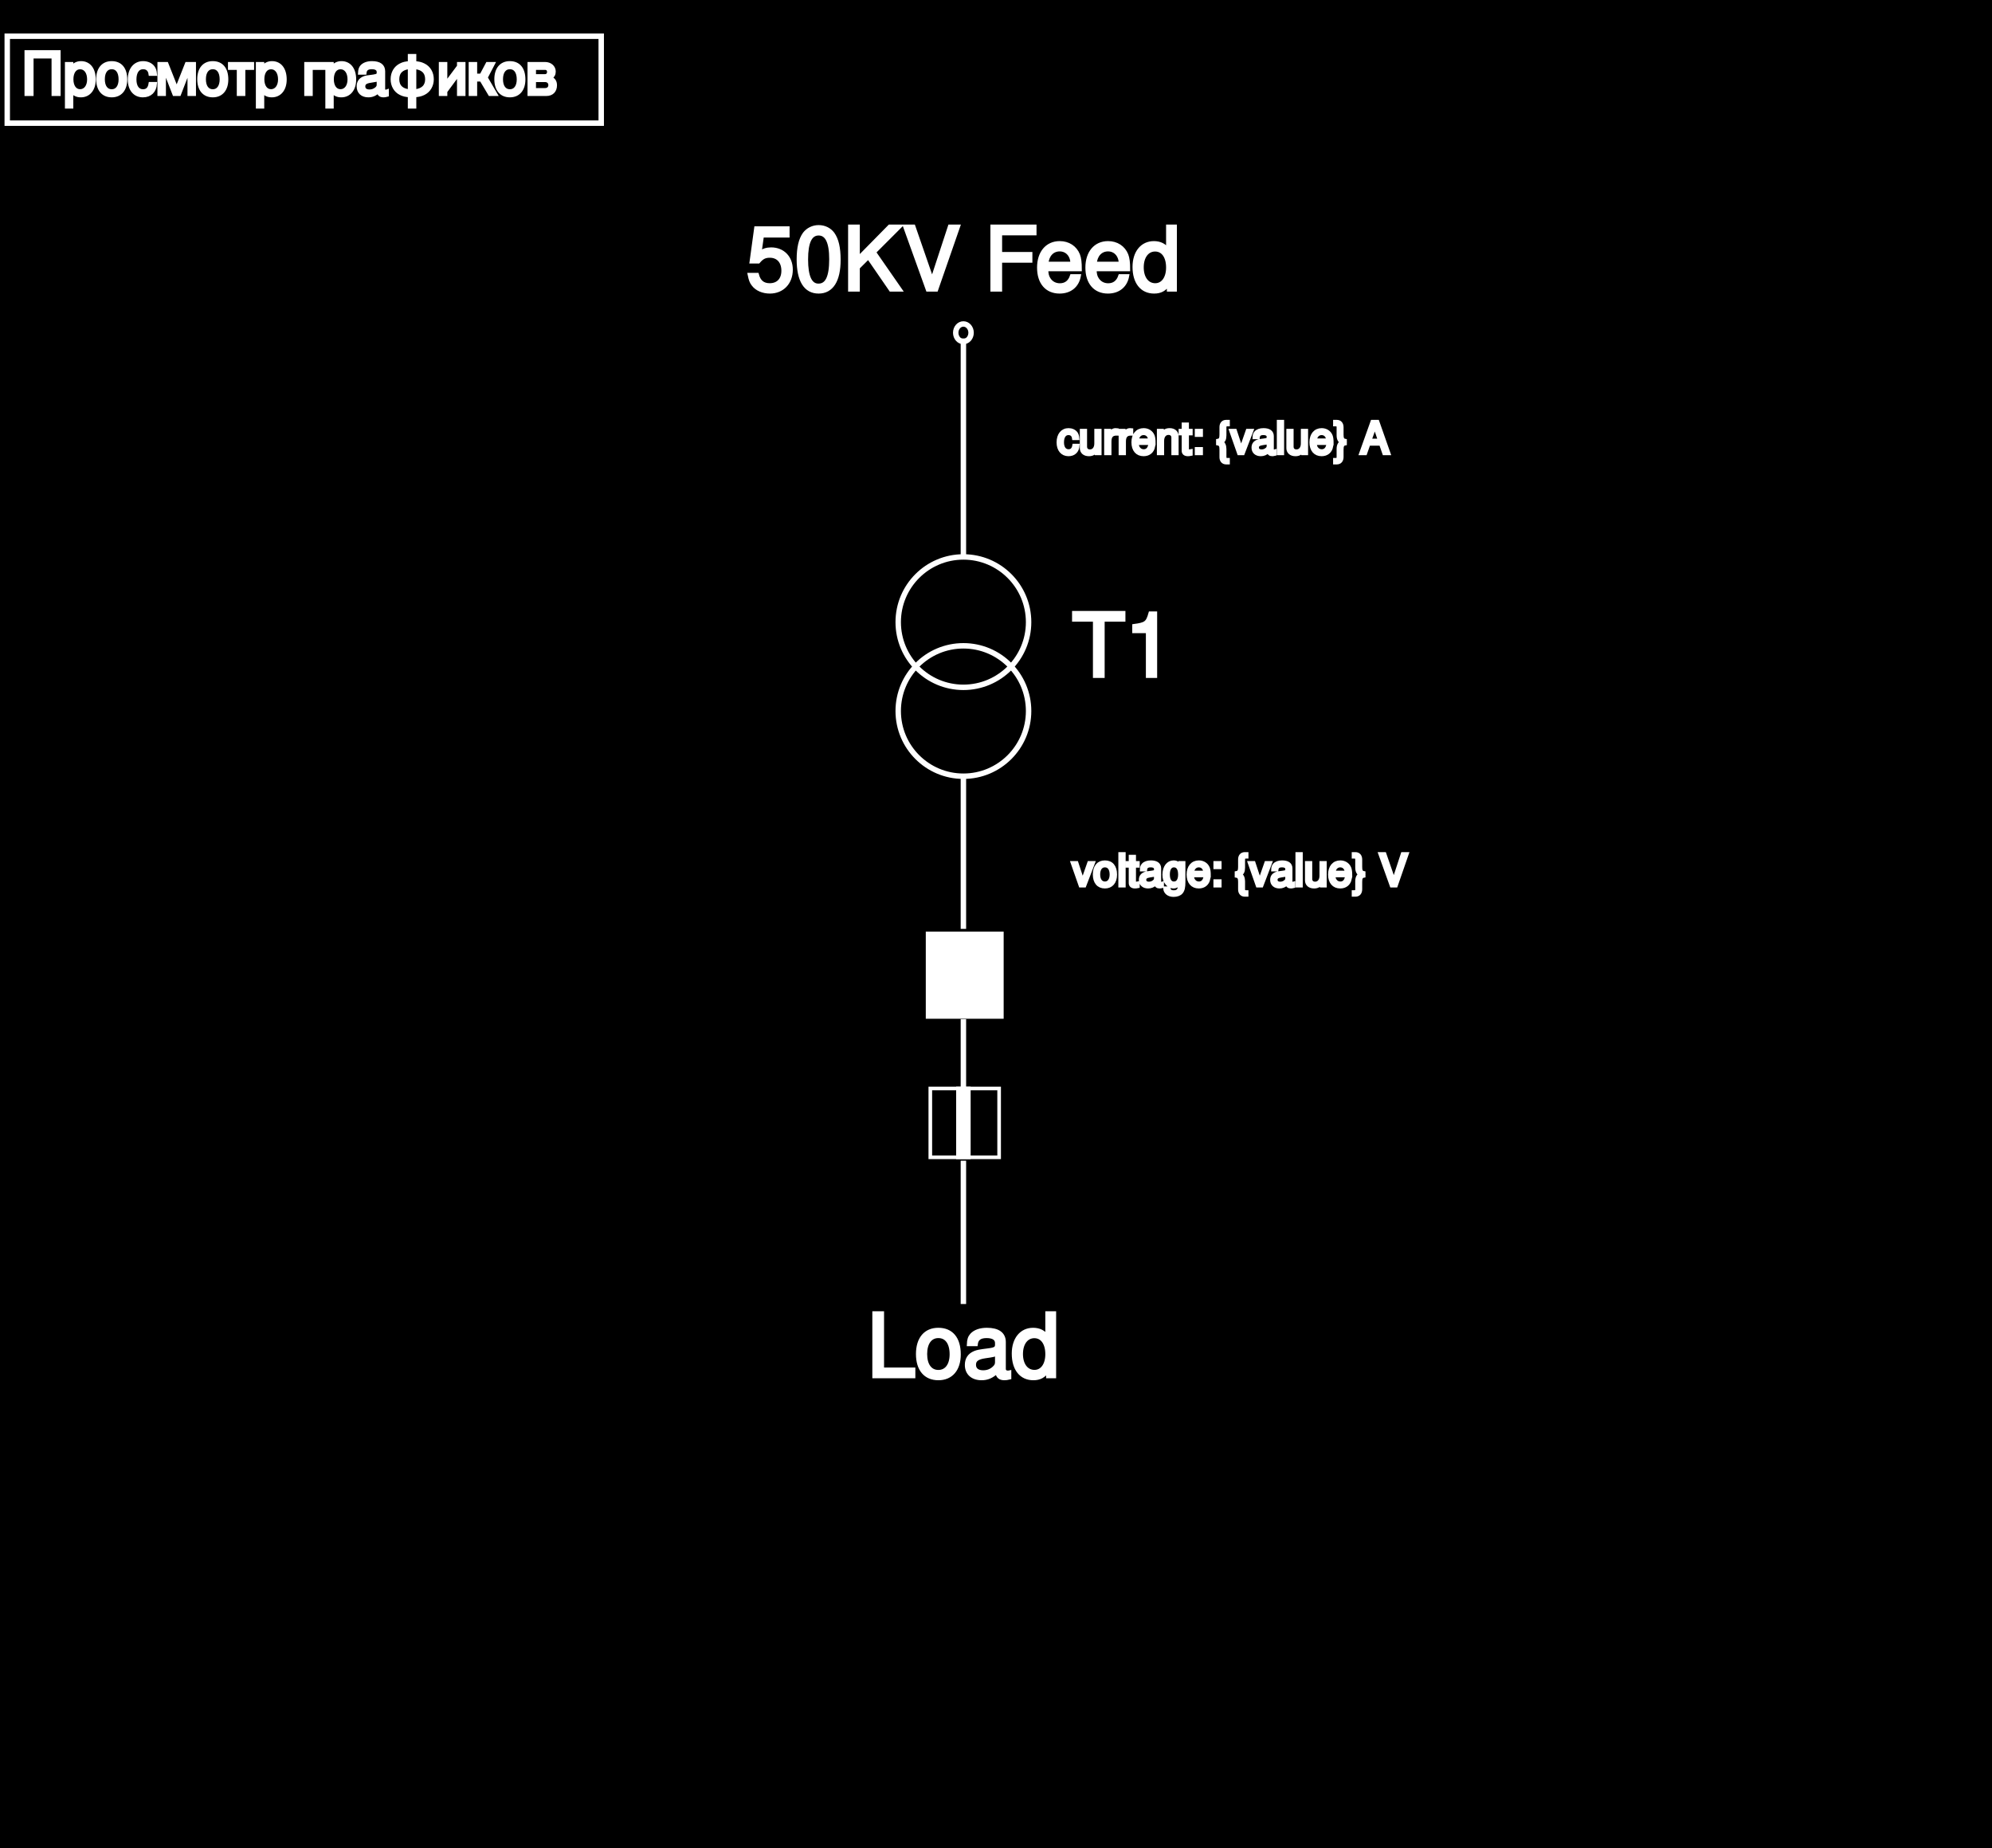
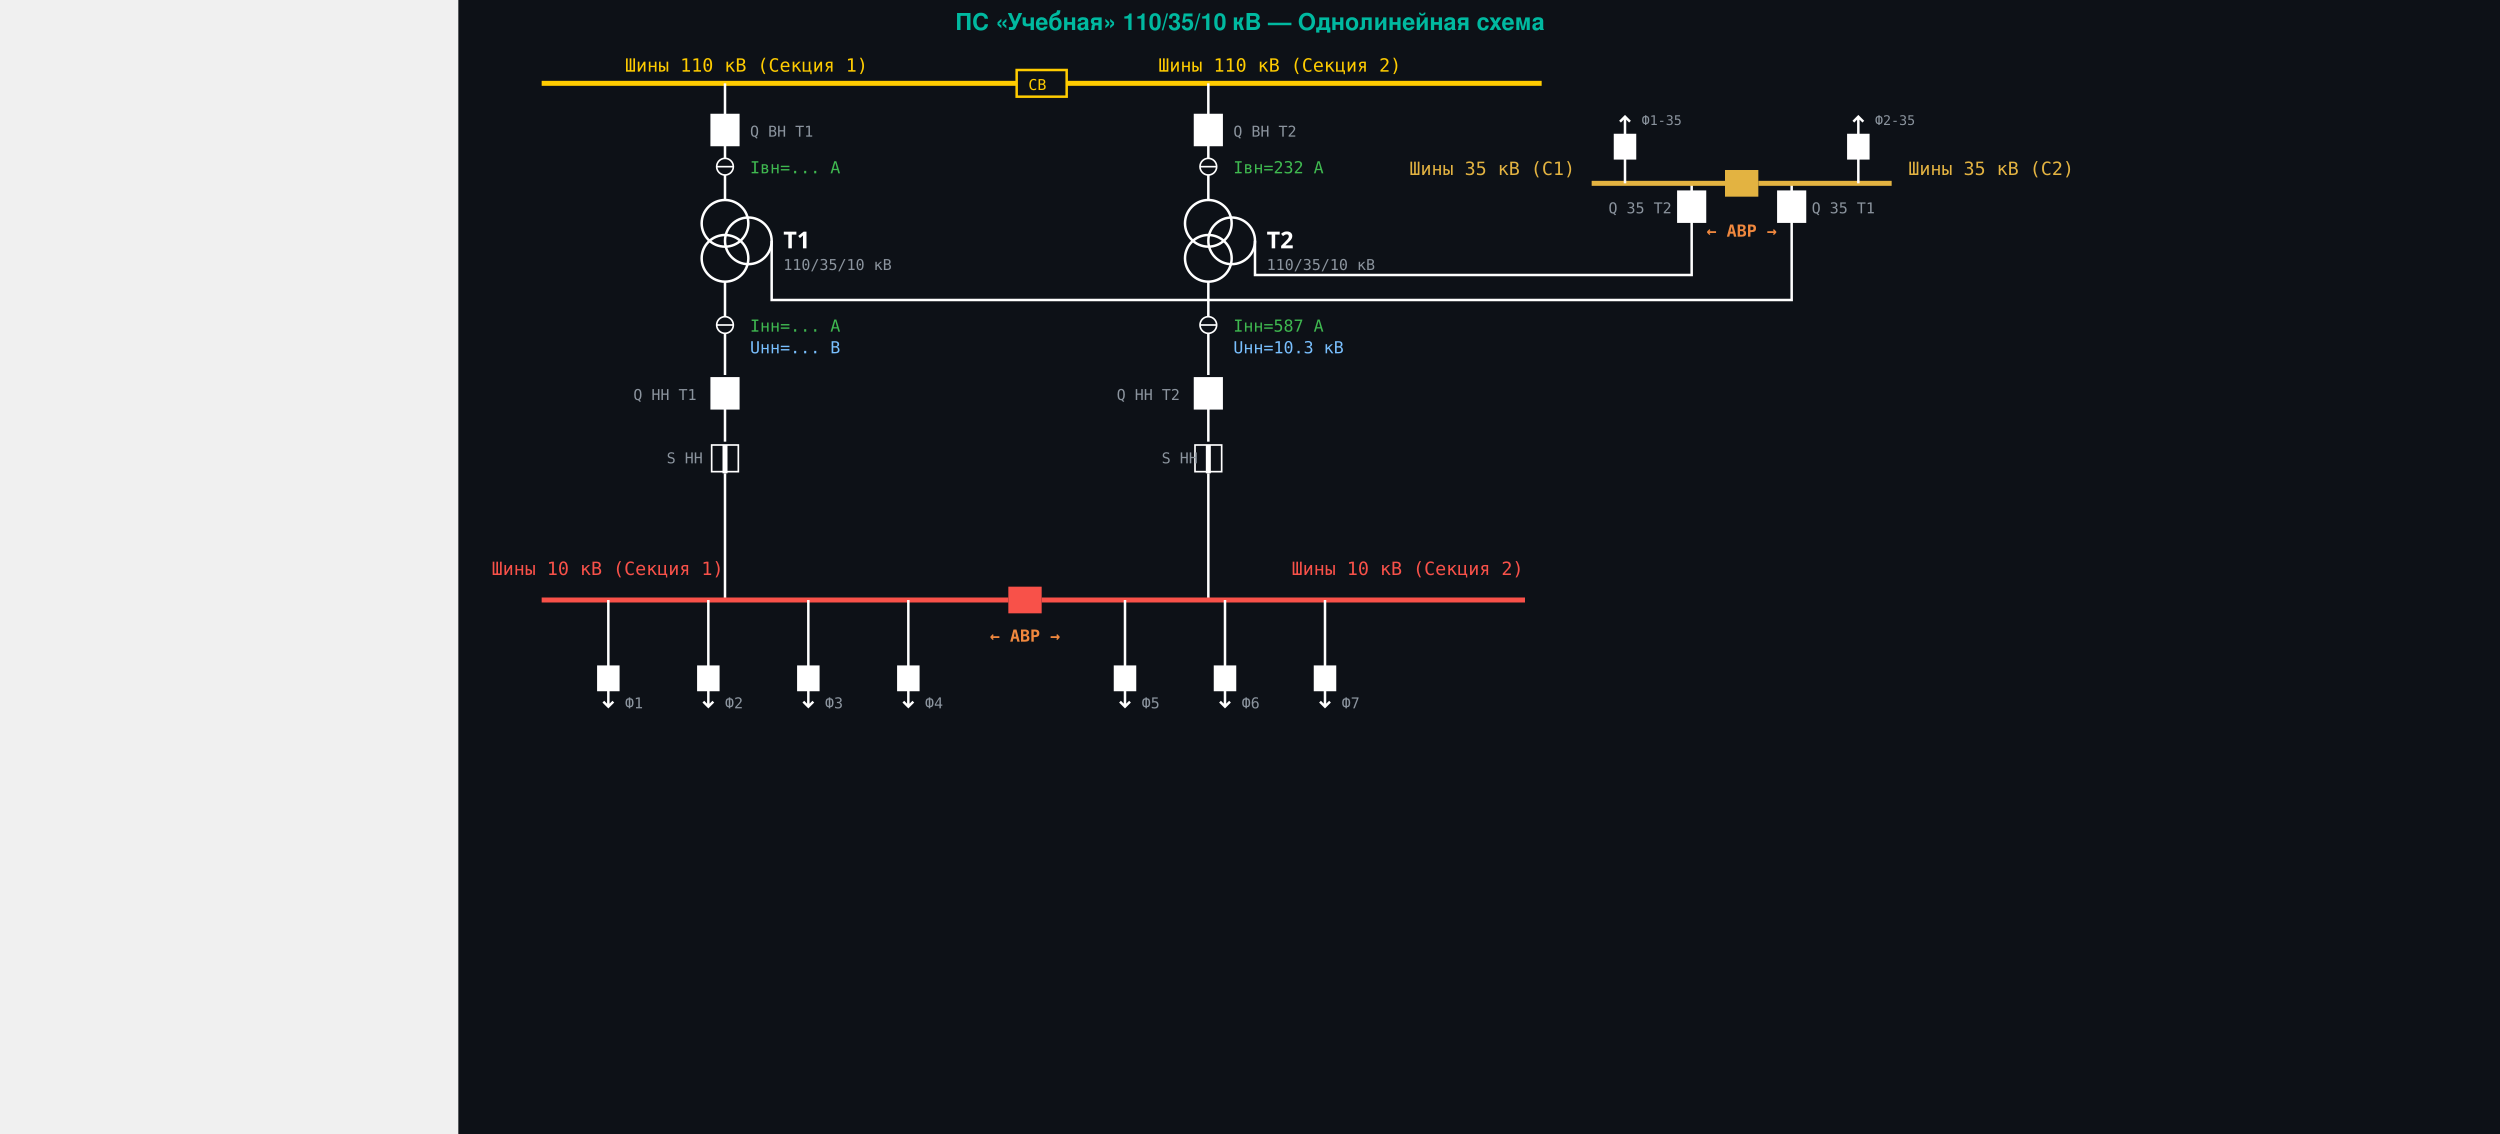
- <svg xmlns="http://www.w3.org/2000/svg" width="550" height="510" style="vector-effect: non-scaling-stroke;">
+ <svg xmlns="http://www.w3.org/2000/svg" width="1500" height="680" viewBox="0 0 950 680" style="vector-effect: non-scaling-stroke;">
  <g>
-     <rect fill="#000000" id="canvas_background" height="512" width="552" y="0" x="0" />
+     <rect fill="#0d1117" id="canvas_background" height="682" width="1500" y="0" x="0" />
  </g>
  <g>
-     <a id="http://127.0.0.1:5010" class="EXT" href="#">
-       <rect id="a1" class="" stroke="#ffffff" y="10" x="2" height="24" width="164" fill="#000000" stroke-width="1.5" />
-       <text id="a2" class="" stroke="#ffffff" y="26" x="6" xml:space="preserve" text-anchor="left" font-family="Helvetica, Arial, sans-serif" font-size="16" fill="#ffffff">Просмотр графиков</text>
-     </a>
-     <text id="iec61850://10.0.0.3:102/[MX] IED2_PTOCGenericIO/GGIO1.AnIn1.mag.f" class="MEAS" data-text="" />
-     <text id="IFL" class="IFL" stroke="#ffffff" xml:space="preserve" text-anchor="middle" font-family="Helvetica, Arial, sans-serif" font-size="24" y="80" x="266" fill="#ffffff">50KV Feed</text>
-     <ellipse id="svg_top" stroke="#ffffff" ry="2.424" rx="2.121" cy="91.859" cx="266" fill-opacity="null" stroke-width="1.5" fill="none" />
+     <text id="title" stroke="none" xml:space="preserve" text-anchor="middle" font-family="Helvetica, Arial, sans-serif" font-size="14" y="18" x="475" fill="#00b9a0" font-weight="bold">ПС «Учебная» 110/35/10 кВ — Однолинейная схема</text>
+     <line id="BB110_S1" stroke="#ffcc00" stroke-width="3" x1="50" y1="50" x2="340" y2="50" />
+     <line id="BB110_S2" stroke="#ffcc00" stroke-width="3" x1="360" y1="50" x2="650" y2="50" />
+     <text fill="#ffcc00" font-family="monospace" font-size="11" x="100" y="43">Шины 110 кВ (Секция 1)</text>
+     <text fill="#ffcc00" font-family="monospace" font-size="11" x="420" y="43">Шины 110 кВ (Секция 2)</text>
+     <rect x="335" y="42" width="30" height="16" fill="#0d1117" stroke="#ffcc00" stroke-width="1.5" />
+     <text fill="#ffcc00" font-family="monospace" font-size="9" x="342" y="54">СВ</text>
+     <line stroke="#ffffff" stroke-width="1.5" x1="160" y1="50" x2="160" y2="69" />
+     <g id="Q_VN_T1">
+       <rect class="XCBR" height="18" width="16" y="69" x="152" stroke-width="1.5" stroke="#ffffff" fill="#ffffff">
+         <animate id="open" attributeName="fill" attributeType="XML" to="black" dur="100ms" fill="freeze" />
+         <animate id="transition" attributeName="fill" attributeType="XML" to="green" dur="10ms" fill="freeze" />
+         <animate id="close" attributeName="fill" attributeType="XML" to="white" dur="100ms" fill="freeze" />
+         <animate id="error" attributeName="fill" attributeType="XML" to="red" dur="10ms" fill="freeze" />
+       </rect>
+       <rect class="CSWI" height="18" width="16" y="69" x="152" stroke="none" fill="none" />
+       <text fill="#8b949e" font-family="monospace" font-size="9" x="175" y="82">Q ВН Т1</text>
+     </g>
+     <line stroke="#ffffff" stroke-width="1.5" x1="160" y1="87" x2="160" y2="95" />
    <g id="S12/D1/Q1/I1">
-       <text id="iec61850://10.0.0.5:102/IED4_SMVMUnn/MMXU1.AvAPhs.mag.f" class="MEAS" data-text="Current: {value} A" fill="#ffffff" stroke="#ffffff" x="291.851" y="125.167" font-size="12" font-family="Helvetica, Arial, sans-serif" text-anchor="start" xml:space="preserve" font-weight="normal" font-style="normal">current: {value} A</text>
-     </g>
-     <line id="S12/D1/Q1/L1" class="LINE" stroke-linecap="undefined" stroke-linejoin="undefined" y2="153.935" x2="266" y1="93.435" x1="266" stroke-width="1.5" stroke="#ffffff" fill="none" />
+       <circle cx="160" cy="100" r="5" fill="none" stroke="#ffffff" stroke-width="1" />
+       <line x1="155" y1="100" x2="165" y2="100" stroke="#ffffff" stroke-width="1" />
+       <text id="iec61850://10.0.0.5:102/IED4_SMVMUnn/MMXU1.AvAPhs.mag.f" class="MEAS" data-text="Iвн={value} A" fill="#3fb950" stroke="none" x="175" y="104" font-size="10" font-family="monospace" text-anchor="start" xml:space="preserve">Iвн=... A</text>
+     </g>
+     <line stroke="#ffffff" stroke-width="1.5" x1="160" y1="105" x2="160" y2="120" />
    <g id="S12/D1/T1">
-       <ellipse id="svg_T1_a" ry="18" rx="18" cy="171.753" cx="266" fill-opacity="null" stroke-width="1.5" stroke="#ffffff" fill="none" />
-       <text id="svg_T1_name" stroke="#ffffff" xml:space="preserve" text-anchor="start" font-family="Helvetica, Arial, sans-serif" font-size="24" y="186.662" x="296" stroke-width="null" fill="#ffffff">T1</text>
-       <ellipse id="svg_T1_b" ry="18" rx="18" cy="196.291" cx="266" fill-opacity="null" stroke-width="1.5" stroke="#ffffff" fill="none" />
-     </g>
-     <line id="S12/E1/Q1/L2" class="LINE" stroke="#ffffff" stroke-linecap="undefined" stroke-linejoin="undefined" y2="256.435" x2="266" y1="214.935" x1="266" stroke-width="1.5" fill="none" />
+       <ellipse ry="14" rx="14" cy="134" cx="160" fill="none" stroke-width="1.5" stroke="#ffffff" />
+       <ellipse ry="14" rx="14" cy="155" cx="160" fill="none" stroke-width="1.5" stroke="#ffffff" />
+       <ellipse ry="14" rx="14" cy="144.5" cx="174" fill="none" stroke-width="1.5" stroke="#ffffff" />
+       <text fill="#ffffff" font-family="sans-serif" font-size="14" font-weight="bold" x="195" y="149">Т1</text>
+       <text fill="#8b949e" font-family="monospace" font-size="9" x="195" y="162">110/35/10 кВ</text>
+     </g>
+     <path d="M 188 144.5 V 180 H 800 V 133" stroke="#ffffff" stroke-width="1.5" fill="none" />
+     <g id="Q_35_T1">
+       <rect class="XCBR" height="18" width="16" y="115" x="792" stroke-width="1.5" stroke="#ffffff" fill="#ffffff">
+         <animate id="open" attributeName="fill" attributeType="XML" to="black" dur="100ms" fill="freeze" />
+         <animate id="transition" attributeName="fill" attributeType="XML" to="green" dur="10ms" fill="freeze" />
+         <animate id="close" attributeName="fill" attributeType="XML" to="white" dur="100ms" fill="freeze" />
+         <animate id="error" attributeName="fill" attributeType="XML" to="red" dur="10ms" fill="freeze" />
+       </rect>
+       <rect class="CSWI" height="18" width="16" y="115" x="792" stroke="none" fill="none" />
+       <text fill="#8b949e" font-family="monospace" font-size="9" x="812" y="128" text-anchor="start">Q 35 Т1</text>
+     </g>
+     <line x1="800" y1="110" x2="800" y2="115" stroke="#ffffff" stroke-width="1.5" />
+     <line stroke="#ffffff" stroke-width="1.5" x1="160" y1="169" x2="160" y2="190" />
    <g id="S12/E1/Q1/I1">
-       <text id="iec61850://10.0.0.4:102/IED3_SMVMUnn/MMXU1.AvAPhs.mag.f" class="MEAS" data-text="Current: {value} A" fill="#ffffff" stroke="#ffffff" x="296" y="228.5" font-size="12" font-family="Helvetica, Arial, sans-serif" text-anchor="start" xml:space="preserve" font-weight="normal" font-style="normal" />
+       <circle cx="160" cy="195" r="5" fill="none" stroke="#ffffff" stroke-width="1" />
+       <line x1="155" y1="195" x2="165" y2="195" stroke="#ffffff" stroke-width="1" />
+       <text id="iec61850://10.0.0.4:102/IED3_SMVMUnn/MMXU1.AvAPhs.mag.f" class="MEAS" data-text="Iнн={value} A" fill="#3fb950" stroke="none" x="175" y="199" font-size="10" font-family="monospace" text-anchor="start" xml:space="preserve">Iнн=... A</text>
    </g>
    <g id="S12/E1/Q1/U1">
-       <text id="iec61850://10.0.0.4:102/IED3_SMVMUnn/MMXU1.AvPhVPhs.mag.f" class="MEAS" data-text="Voltage: {value} V" fill="#ffffff" stroke="#ffffff" x="296" y="244.5" font-size="12" font-family="Helvetica, Arial, sans-serif" text-anchor="start" xml:space="preserve" font-weight="normal" font-style="normal">voltage: {value} V</text>
-     </g>
+       <text id="iec61850://10.0.0.4:102/IED3_SMVMUnn/MMXU1.AvPhVPhs.mag.f" class="MEAS" data-text="Uнн={value} В" fill="#79c0ff" stroke="none" x="175" y="212" font-size="10" font-family="monospace" text-anchor="start" xml:space="preserve">Uнн=... В</text>
+     </g>
+     <line stroke="#ffffff" stroke-width="1.5" x1="160" y1="200" x2="160" y2="225" />
    <g id="S12/E1/Q1/QA1">
-       <text id="iec61850://10.0.0.2:102/IED1_XCBRGenericIO/XCBR1.Pos.stVal" class="MEAS" data-text="CBR: QA1={value}" fill="#ffffff" stroke="#ffffff" x="296" y="272.167" font-size="12" font-family="Helvetica, Arial, sans-serif" text-anchor="start" xml:space="preserve" font-weight="normal" font-style="normal" />
-       <rect id="iec61850://10.0.0.2:102/IED1_XCBRGenericIO/XCBR1.Pos.stVal" class="XCBR" height="22.553" width="20" y="257.946" x="256.364" stroke-width="1.5" stroke="#ffffff" fill="#ffffff">
-         <animate id="open" attributeName="fill" attributeType="XML" to="black" dur="100ms" fill="freeze" />
-         <animate id="transition" attributeName="fill" attributeType="XML" to="green" dur="10ms" fill="freeze" />
-         <animate id="close" attributeName="fill" attributeType="XML" to="white" dur="100ms" fill="freeze" />
-         <animate id="error" attributeName="fill" attributeType="XML" to="red" dur="10ms" fill="freeze" />
-       </rect>
-       <rect id="iec61850://10.0.0.2:102/IED1_XCBRGenericIO/CSWI1.Pos" class="CSWI" height="22.553" width="20" y="257.946" x="256.364" stroke-width="1.5" stroke="none" fill="none" />
-     </g>
-     <line id="S12/E1/Q1/L1" class="LINE" stroke="#ffffff" stroke-linecap="undefined" stroke-linejoin="undefined" y2="300.359" x2="266" y1="281.359" x1="266" stroke-width="1.5" fill="none" />
+       <text id="iec61850://10.0.0.2:102/IED1_XCBRGenericIO/XCBR1.Pos.stVal" class="MEAS" data-text="CBR={value}" fill="#8b949e" stroke="none" x="175" y="240" font-size="9" font-family="monospace" />
+       <rect id="iec61850://10.0.0.2:102/IED1_XCBRGenericIO/XCBR1.Pos.stVal" class="XCBR" height="18" width="16" y="227" x="152" stroke-width="1.5" stroke="#ffffff" fill="#ffffff">
+         <animate id="open" attributeName="fill" attributeType="XML" to="black" dur="100ms" fill="freeze" />
+         <animate id="transition" attributeName="fill" attributeType="XML" to="green" dur="10ms" fill="freeze" />
+         <animate id="close" attributeName="fill" attributeType="XML" to="white" dur="100ms" fill="freeze" />
+         <animate id="error" attributeName="fill" attributeType="XML" to="red" dur="10ms" fill="freeze" />
+       </rect>
+       <rect id="iec61850://10.0.0.2:102/IED1_XCBRGenericIO/CSWI1.Pos" class="CSWI" height="18" width="16" y="227" x="152" stroke="none" fill="none" />
+       <text fill="#8b949e" font-family="monospace" font-size="9" x="105" y="240">Q НН Т1</text>
+     </g>
+     <line stroke="#ffffff" stroke-width="1.5" x1="160" y1="245" x2="160" y2="265" />
    <g id="S12/E1/Q1/QB1">
-       <text id="iec61850://10.0.0.2:102/IED1_XCBRGenericIO/XSWI2.Pos.stVal" class="MEAS" data-text="DIS: QB1={value}" fill="#ffffff" stroke="#ffffff" x="296" y="314.667" font-size="12" font-family="Helvetica, Arial, sans-serif" text-anchor="start" xml:space="preserve" font-weight="normal" font-style="normal" />
-       <rect id="iec61850://10.0.0.2:102/IED1_XCBRGenericIO/CSWI2.Pos" class="CSWI" height="19" width="19" y="300.5" x="256.864" stroke="#ffffff" fill="#000000" />
-       <line id="iec61850://10.0.0.2:102/IED1_XCBRGenericIO/XSWI2.Pos.stVal" class="XSWI" stroke="#ffffff" stroke-linecap="undefined" stroke-linejoin="undefined" y2="320" x2="266" y1="300" x1="266" stroke-width="4" fill="none">
-         <animateTransform id="open" attributeName="transform" attributeType="XML" type="rotate" to="90 266 310 " dur="100ms" fill="freeze" />
-         <animateTransform id="close" attributeName="transform" attributeType="XML" type="rotate" to="0 266 310 " dur="100ms" fill="freeze" />
-         <animateTransform id="transition" attributeName="transform" attributeType="XML" type="rotate" to="45 266 310 " dur="100ms" fill="freeze" />
+       <text id="iec61850://10.0.0.2:102/IED1_XCBRGenericIO/XSWI2.Pos.stVal" class="MEAS" data-text="DIS={value}" fill="#8b949e" stroke="none" x="175" y="278" font-size="9" font-family="monospace" />
+       <rect id="iec61850://10.0.0.2:102/IED1_XCBRGenericIO/CSWI2.Pos" class="CSWI" height="16" width="16" y="267" x="152" stroke="#ffffff" fill="#0d1117" />
+       <line id="iec61850://10.0.0.2:102/IED1_XCBRGenericIO/XSWI2.Pos.stVal" class="XSWI" stroke="#ffffff" y2="284" x2="160" y1="267" x1="160" stroke-width="3" fill="none">
+         <animateTransform id="open" attributeName="transform" attributeType="XML" type="rotate" to="90 160 276" dur="100ms" fill="freeze" />
+         <animateTransform id="close" attributeName="transform" attributeType="XML" type="rotate" to="0 160 276" dur="100ms" fill="freeze" />
+         <animateTransform id="transition" attributeName="transform" attributeType="XML" type="rotate" to="45 160 276" dur="100ms" fill="freeze" />
        <animateTransform id="error" attributeName="stroke" attributeType="XML" to="red" dur="100ms" fill="freeze" />
      </line>
-     </g>
-     <line id="S12/E1/W1/BB1" class="LINE" stroke="#ffffff" stroke-linecap="undefined" stroke-linejoin="undefined" y2="360" x2="266" y1="320.437" x1="266" stroke-width="1.5" fill="none" />
-     <text id="LOAD" class="LOAD" stroke="#ffffff" xml:space="preserve" text-anchor="middle" font-family="Helvetica, Arial, sans-serif" font-size="24" y="380" x="266" fill="#ffffff">Load</text>
+       <text fill="#8b949e" font-family="monospace" font-size="9" x="125" y="278">S НН</text>
+     </g>
+     <line stroke="#ffffff" stroke-width="1.5" x1="160" y1="284" x2="160" y2="360" />
+     <line stroke="#ffffff" stroke-width="1.5" x1="450" y1="50" x2="450" y2="69" />
+     <g id="Q_VN_T2">
+       <rect class="XCBR" height="18" width="16" y="69" x="442" stroke-width="1.5" stroke="#ffffff" fill="#ffffff">
+         <animate id="open" attributeName="fill" attributeType="XML" to="black" dur="100ms" fill="freeze" />
+         <animate id="transition" attributeName="fill" attributeType="XML" to="green" dur="10ms" fill="freeze" />
+         <animate id="close" attributeName="fill" attributeType="XML" to="white" dur="100ms" fill="freeze" />
+         <animate id="error" attributeName="fill" attributeType="XML" to="red" dur="10ms" fill="freeze" />
+       </rect>
+       <rect class="CSWI" height="18" width="16" y="69" x="442" stroke="none" fill="none" />
+       <text fill="#8b949e" font-family="monospace" font-size="9" x="465" y="82">Q ВН Т2</text>
+     </g>
+     <line stroke="#ffffff" stroke-width="1.5" x1="450" y1="87" x2="450" y2="95" />
+     <circle cx="450" cy="100" r="5" fill="none" stroke="#ffffff" stroke-width="1" />
+     <line x1="445" y1="100" x2="455" y2="100" stroke="#ffffff" stroke-width="1" />
+     <text fill="#3fb950" font-family="monospace" font-size="10" x="465" y="104">Iвн=232 A</text>
+     <line stroke="#ffffff" stroke-width="1.5" x1="450" y1="105" x2="450" y2="120" />
+     <g id="T2">
+       <ellipse ry="14" rx="14" cy="134" cx="450" fill="none" stroke-width="1.5" stroke="#ffffff" />
+       <ellipse ry="14" rx="14" cy="155" cx="450" fill="none" stroke-width="1.5" stroke="#ffffff" />
+       <ellipse ry="14" rx="14" cy="144.5" cx="464" fill="none" stroke-width="1.5" stroke="#ffffff" />
+       <text fill="#ffffff" font-family="sans-serif" font-size="14" font-weight="bold" x="485" y="149">Т2</text>
+       <text fill="#8b949e" font-family="monospace" font-size="9" x="485" y="162">110/35/10 кВ</text>
+     </g>
+     <path d="M 478 144.5 V 165 H 740 V 133" stroke="#ffffff" stroke-width="1.5" fill="none" />
+     <g id="Q_35_T2">
+       <rect class="XCBR" height="18" width="16" y="115" x="732" stroke-width="1.5" stroke="#ffffff" fill="#ffffff">
+         <animate id="open" attributeName="fill" attributeType="XML" to="black" dur="100ms" fill="freeze" />
+         <animate id="transition" attributeName="fill" attributeType="XML" to="green" dur="10ms" fill="freeze" />
+         <animate id="close" attributeName="fill" attributeType="XML" to="white" dur="100ms" fill="freeze" />
+         <animate id="error" attributeName="fill" attributeType="XML" to="red" dur="10ms" fill="freeze" />
+       </rect>
+       <rect class="CSWI" height="18" width="16" y="115" x="732" stroke="none" fill="none" />
+       <text fill="#8b949e" font-family="monospace" font-size="9" x="728" y="128" text-anchor="end">Q 35 Т2</text>
+     </g>
+     <line x1="740" y1="110" x2="740" y2="115" stroke="#ffffff" stroke-width="1.5" />
+     <line stroke="#ffffff" stroke-width="1.5" x1="450" y1="169" x2="450" y2="190" />
+     <circle cx="450" cy="195" r="5" fill="none" stroke="#ffffff" stroke-width="1" />
+     <line x1="445" y1="195" x2="455" y2="195" stroke="#ffffff" stroke-width="1" />
+     <text fill="#3fb950" font-family="monospace" font-size="10" x="465" y="199">Iнн=587 A</text>
+     <text fill="#79c0ff" font-family="monospace" font-size="10" x="465" y="212">Uнн=10.3 кВ</text>
+     <line stroke="#ffffff" stroke-width="1.5" x1="450" y1="200" x2="450" y2="225" />
+     <g id="Q_T2">
+       <rect class="XCBR" height="18" width="16" y="227" x="442" stroke-width="1.5" stroke="#ffffff" fill="#ffffff">
+         <animate id="open" attributeName="fill" attributeType="XML" to="black" dur="100ms" fill="freeze" />
+         <animate id="transition" attributeName="fill" attributeType="XML" to="green" dur="10ms" fill="freeze" />
+         <animate id="close" attributeName="fill" attributeType="XML" to="white" dur="100ms" fill="freeze" />
+         <animate id="error" attributeName="fill" attributeType="XML" to="red" dur="10ms" fill="freeze" />
+       </rect>
+       <rect class="CSWI" height="18" width="16" y="227" x="442" stroke="none" fill="none" />
+       <text fill="#8b949e" font-family="monospace" font-size="9" x="395" y="240">Q НН Т2</text>
+     </g>
+     <line stroke="#ffffff" stroke-width="1.5" x1="450" y1="245" x2="450" y2="265" />
+     <rect height="16" width="16" y="267" x="442" stroke="#ffffff" fill="#0d1117" />
+     <line stroke="#ffffff" y2="284" x2="450" y1="267" x1="450" stroke-width="3" fill="none" />
+     <text fill="#8b949e" font-family="monospace" font-size="9" x="422" y="278">S НН</text>
+     <line stroke="#ffffff" stroke-width="1.5" x1="450" y1="284" x2="450" y2="360" />
+     <line id="BB35_S1" stroke="#e3b341" stroke-width="3" x1="680" y1="110" x2="760" y2="110" />
+     <line id="BB35_S2" stroke="#e3b341" stroke-width="3" x1="780" y1="110" x2="860" y2="110" />
+     <text fill="#e3b341" font-family="monospace" font-size="11" x="670" y="105" text-anchor="end">Шины 35 кВ (С1)</text>
+     <text fill="#e3b341" font-family="monospace" font-size="11" x="870" y="105" text-anchor="start">Шины 35 кВ (С2)</text>
+     <rect x="760" y="102" width="20" height="16" fill="#e3b341" stroke="none" />
+     <text fill="#f0883e" font-family="monospace" font-size="10" font-weight="bold" x="770" y="142" text-anchor="middle">← АВР →</text>
+     <g id="F1-35">
+       <line stroke="#ffffff" stroke-width="1.5" x1="700" y1="110" x2="700" y2="95" />
+       <rect class="XCBR" height="14" width="12" y="81" x="694" stroke-width="1.5" stroke="#ffffff" fill="#ffffff">
+         <animate id="open" attributeName="fill" attributeType="XML" to="black" dur="100ms" fill="freeze" />
+         <animate id="transition" attributeName="fill" attributeType="XML" to="green" dur="10ms" fill="freeze" />
+         <animate id="close" attributeName="fill" attributeType="XML" to="white" dur="100ms" fill="freeze" />
+         <animate id="error" attributeName="fill" attributeType="XML" to="red" dur="10ms" fill="freeze" />
+       </rect>
+       <rect class="CSWI" height="14" width="12" y="81" x="694" stroke="none" fill="none" />
+       <path d="M 700 81 v -11 m -3 3 l 3 -3 l 3 3" stroke="#ffffff" stroke-width="1.5" fill="none" />
+       <text fill="#8b949e" font-family="monospace" font-size="8" x="710" y="75">Ф1-35</text>
+     </g>
+     <g id="F2-35">
+       <line stroke="#ffffff" stroke-width="1.5" x1="840" y1="110" x2="840" y2="95" />
+       <rect class="XCBR" height="14" width="12" y="81" x="834" stroke-width="1.5" stroke="#ffffff" fill="#ffffff">
+         <animate id="open" attributeName="fill" attributeType="XML" to="black" dur="100ms" fill="freeze" />
+         <animate id="transition" attributeName="fill" attributeType="XML" to="green" dur="10ms" fill="freeze" />
+         <animate id="close" attributeName="fill" attributeType="XML" to="white" dur="100ms" fill="freeze" />
+         <animate id="error" attributeName="fill" attributeType="XML" to="red" dur="10ms" fill="freeze" />
+       </rect>
+       <rect class="CSWI" height="14" width="12" y="81" x="834" stroke="none" fill="none" />
+       <path d="M 840 81 v -11 m -3 3 l 3 -3 l 3 3" stroke="#ffffff" stroke-width="1.5" fill="none" />
+       <text fill="#8b949e" font-family="monospace" font-size="8" x="850" y="75">Ф2-35</text>
+     </g>
+     <line id="BB10_S1" stroke="#f85149" stroke-width="3" x1="50" y1="360" x2="330" y2="360" />
+     <line id="BB10_S2" stroke="#f85149" stroke-width="3" x1="350" y1="360" x2="640" y2="360" />
+     <text fill="#f85149" font-family="monospace" font-size="11" x="20" y="345" text-anchor="start">Шины 10 кВ (Секция 1)</text>
+     <text fill="#f85149" font-family="monospace" font-size="11" x="500" y="345" text-anchor="start">Шины 10 кВ (Секция 2)</text>
+     <rect x="330" y="352" width="20" height="16" fill="#f85149" stroke="none" />
+     <text fill="#f0883e" font-family="monospace" font-size="10" font-weight="bold" x="340" y="385" text-anchor="middle">← АВР →</text>
+     <g id="F1">
+       <line stroke="#ffffff" stroke-width="1.5" x1="90" y1="360" x2="90" y2="400" />
+       <rect class="XCBR" height="14" width="12" y="400" x="84" stroke-width="1.5" stroke="#ffffff" fill="#ffffff">
+         <animate id="open" attributeName="fill" attributeType="XML" to="black" dur="100ms" fill="freeze" />
+         <animate id="transition" attributeName="fill" attributeType="XML" to="green" dur="10ms" fill="freeze" />
+         <animate id="close" attributeName="fill" attributeType="XML" to="white" dur="100ms" fill="freeze" />
+         <animate id="error" attributeName="fill" attributeType="XML" to="red" dur="10ms" fill="freeze" />
+       </rect>
+       <rect class="CSWI" height="14" width="12" y="400" x="84" stroke="none" fill="none" />
+       <path d="M 90 414 v 10 m -3 -3 l 3 3 l 3 -3" stroke="#ffffff" stroke-width="1.5" fill="none" />
+       <text fill="#8b949e" font-family="monospace" font-size="9" x="100" y="425">Ф1</text>
+     </g>
+     <g id="F2">
+       <line stroke="#ffffff" stroke-width="1.5" x1="150" y1="360" x2="150" y2="400" />
+       <rect class="XCBR" height="14" width="12" y="400" x="144" stroke-width="1.5" stroke="#ffffff" fill="#ffffff">
+         <animate id="open" attributeName="fill" attributeType="XML" to="black" dur="100ms" fill="freeze" />
+         <animate id="transition" attributeName="fill" attributeType="XML" to="green" dur="10ms" fill="freeze" />
+         <animate id="close" attributeName="fill" attributeType="XML" to="white" dur="100ms" fill="freeze" />
+         <animate id="error" attributeName="fill" attributeType="XML" to="red" dur="10ms" fill="freeze" />
+       </rect>
+       <rect class="CSWI" height="14" width="12" y="400" x="144" stroke="none" fill="none" />
+       <path d="M 150 414 v 10 m -3 -3 l 3 3 l 3 -3" stroke="#ffffff" stroke-width="1.5" fill="none" />
+       <text fill="#8b949e" font-family="monospace" font-size="9" x="160" y="425">Ф2</text>
+     </g>
+     <g id="F3">
+       <line stroke="#ffffff" stroke-width="1.5" x1="210" y1="360" x2="210" y2="400" />
+       <rect class="XCBR" height="14" width="12" y="400" x="204" stroke-width="1.5" stroke="#ffffff" fill="#ffffff">
+         <animate id="open" attributeName="fill" attributeType="XML" to="black" dur="100ms" fill="freeze" />
+         <animate id="transition" attributeName="fill" attributeType="XML" to="green" dur="10ms" fill="freeze" />
+         <animate id="close" attributeName="fill" attributeType="XML" to="white" dur="100ms" fill="freeze" />
+         <animate id="error" attributeName="fill" attributeType="XML" to="red" dur="10ms" fill="freeze" />
+       </rect>
+       <rect class="CSWI" height="14" width="12" y="400" x="204" stroke="none" fill="none" />
+       <path d="M 210 414 v 10 m -3 -3 l 3 3 l 3 -3" stroke="#ffffff" stroke-width="1.5" fill="none" />
+       <text fill="#8b949e" font-family="monospace" font-size="9" x="220" y="425">Ф3</text>
+     </g>
+     <g id="F4">
+       <line stroke="#ffffff" stroke-width="1.5" x1="270" y1="360" x2="270" y2="400" />
+       <rect class="XCBR" height="14" width="12" y="400" x="264" stroke-width="1.5" stroke="#ffffff" fill="#ffffff">
+         <animate id="open" attributeName="fill" attributeType="XML" to="black" dur="100ms" fill="freeze" />
+         <animate id="transition" attributeName="fill" attributeType="XML" to="green" dur="10ms" fill="freeze" />
+         <animate id="close" attributeName="fill" attributeType="XML" to="white" dur="100ms" fill="freeze" />
+         <animate id="error" attributeName="fill" attributeType="XML" to="red" dur="10ms" fill="freeze" />
+       </rect>
+       <rect class="CSWI" height="14" width="12" y="400" x="264" stroke="none" fill="none" />
+       <path d="M 270 414 v 10 m -3 -3 l 3 3 l 3 -3" stroke="#ffffff" stroke-width="1.5" fill="none" />
+       <text fill="#8b949e" font-family="monospace" font-size="9" x="280" y="425">Ф4</text>
+     </g>
+     <g id="F5">
+       <line stroke="#ffffff" stroke-width="1.5" x1="400" y1="360" x2="400" y2="400" />
+       <rect class="XCBR" height="14" width="12" y="400" x="394" stroke-width="1.5" stroke="#ffffff" fill="#ffffff">
+         <animate id="open" attributeName="fill" attributeType="XML" to="black" dur="100ms" fill="freeze" />
+         <animate id="transition" attributeName="fill" attributeType="XML" to="green" dur="10ms" fill="freeze" />
+         <animate id="close" attributeName="fill" attributeType="XML" to="white" dur="100ms" fill="freeze" />
+         <animate id="error" attributeName="fill" attributeType="XML" to="red" dur="10ms" fill="freeze" />
+       </rect>
+       <rect class="CSWI" height="14" width="12" y="400" x="394" stroke="none" fill="none" />
+       <path d="M 400 414 v 10 m -3 -3 l 3 3 l 3 -3" stroke="#ffffff" stroke-width="1.5" fill="none" />
+       <text fill="#8b949e" font-family="monospace" font-size="9" x="410" y="425">Ф5</text>
+     </g>
+     <g id="F6">
+       <line stroke="#ffffff" stroke-width="1.5" x1="460" y1="360" x2="460" y2="400" />
+       <rect class="XCBR" height="14" width="12" y="400" x="454" stroke-width="1.5" stroke="#ffffff" fill="#ffffff">
+         <animate id="open" attributeName="fill" attributeType="XML" to="black" dur="100ms" fill="freeze" />
+         <animate id="transition" attributeName="fill" attributeType="XML" to="green" dur="10ms" fill="freeze" />
+         <animate id="close" attributeName="fill" attributeType="XML" to="white" dur="100ms" fill="freeze" />
+         <animate id="error" attributeName="fill" attributeType="XML" to="red" dur="10ms" fill="freeze" />
+       </rect>
+       <rect class="CSWI" height="14" width="12" y="400" x="454" stroke="none" fill="none" />
+       <path d="M 460 414 v 10 m -3 -3 l 3 3 l 3 -3" stroke="#ffffff" stroke-width="1.5" fill="none" />
+       <text fill="#8b949e" font-family="monospace" font-size="9" x="470" y="425">Ф6</text>
+     </g>
+     <g id="F7">
+       <line stroke="#ffffff" stroke-width="1.5" x1="520" y1="360" x2="520" y2="400" />
+       <rect class="XCBR" height="14" width="12" y="400" x="514" stroke-width="1.5" stroke="#ffffff" fill="#ffffff">
+         <animate id="open" attributeName="fill" attributeType="XML" to="black" dur="100ms" fill="freeze" />
+         <animate id="transition" attributeName="fill" attributeType="XML" to="green" dur="10ms" fill="freeze" />
+         <animate id="close" attributeName="fill" attributeType="XML" to="white" dur="100ms" fill="freeze" />
+         <animate id="error" attributeName="fill" attributeType="XML" to="red" dur="10ms" fill="freeze" />
+       </rect>
+       <rect class="CSWI" height="14" width="12" y="400" x="514" stroke="none" fill="none" />
+       <path d="M 520 414 v 10 m -3 -3 l 3 3 l 3 -3" stroke="#ffffff" stroke-width="1.5" fill="none" />
+       <text fill="#8b949e" font-family="monospace" font-size="9" x="530" y="425">Ф7</text>
+     </g>
+     <text id="iec61850://10.0.0.3:102/[MX] IED2_PTOCGenericIO/GGIO1.AnIn1.mag.f" class="MEAS" data-text="" fill="none" stroke="none" x="0" y="0" />
  </g>
</svg>
